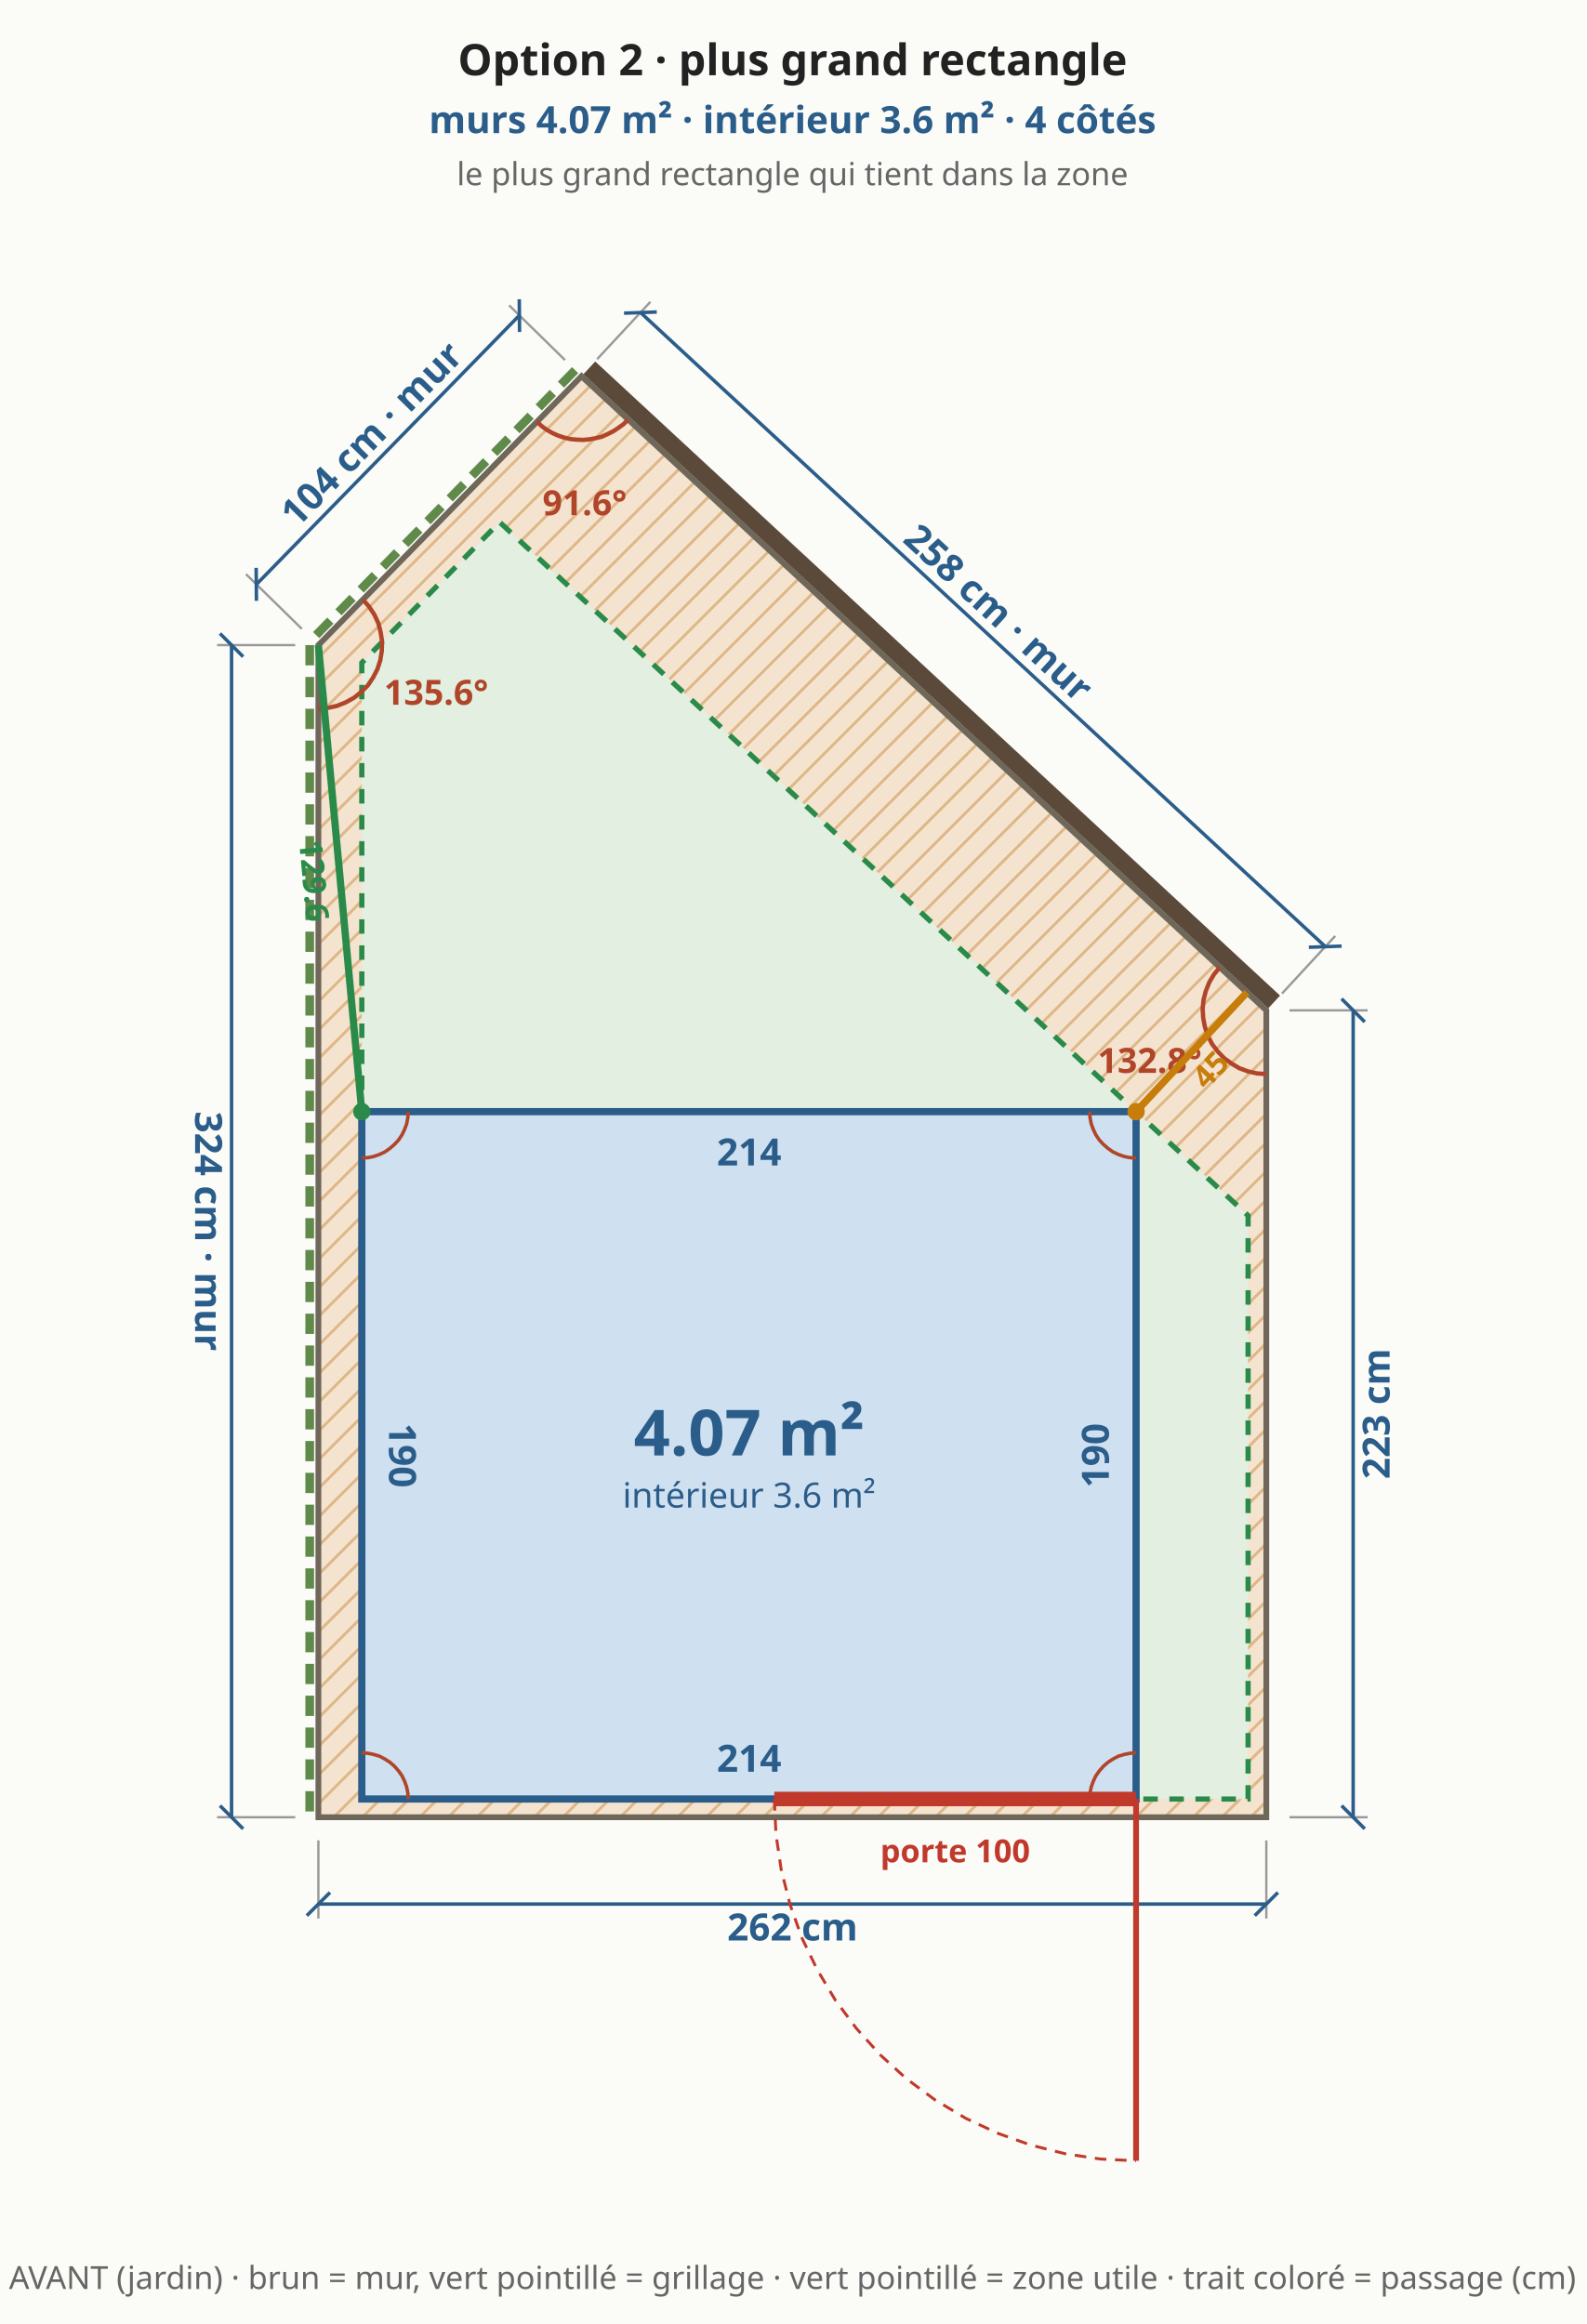
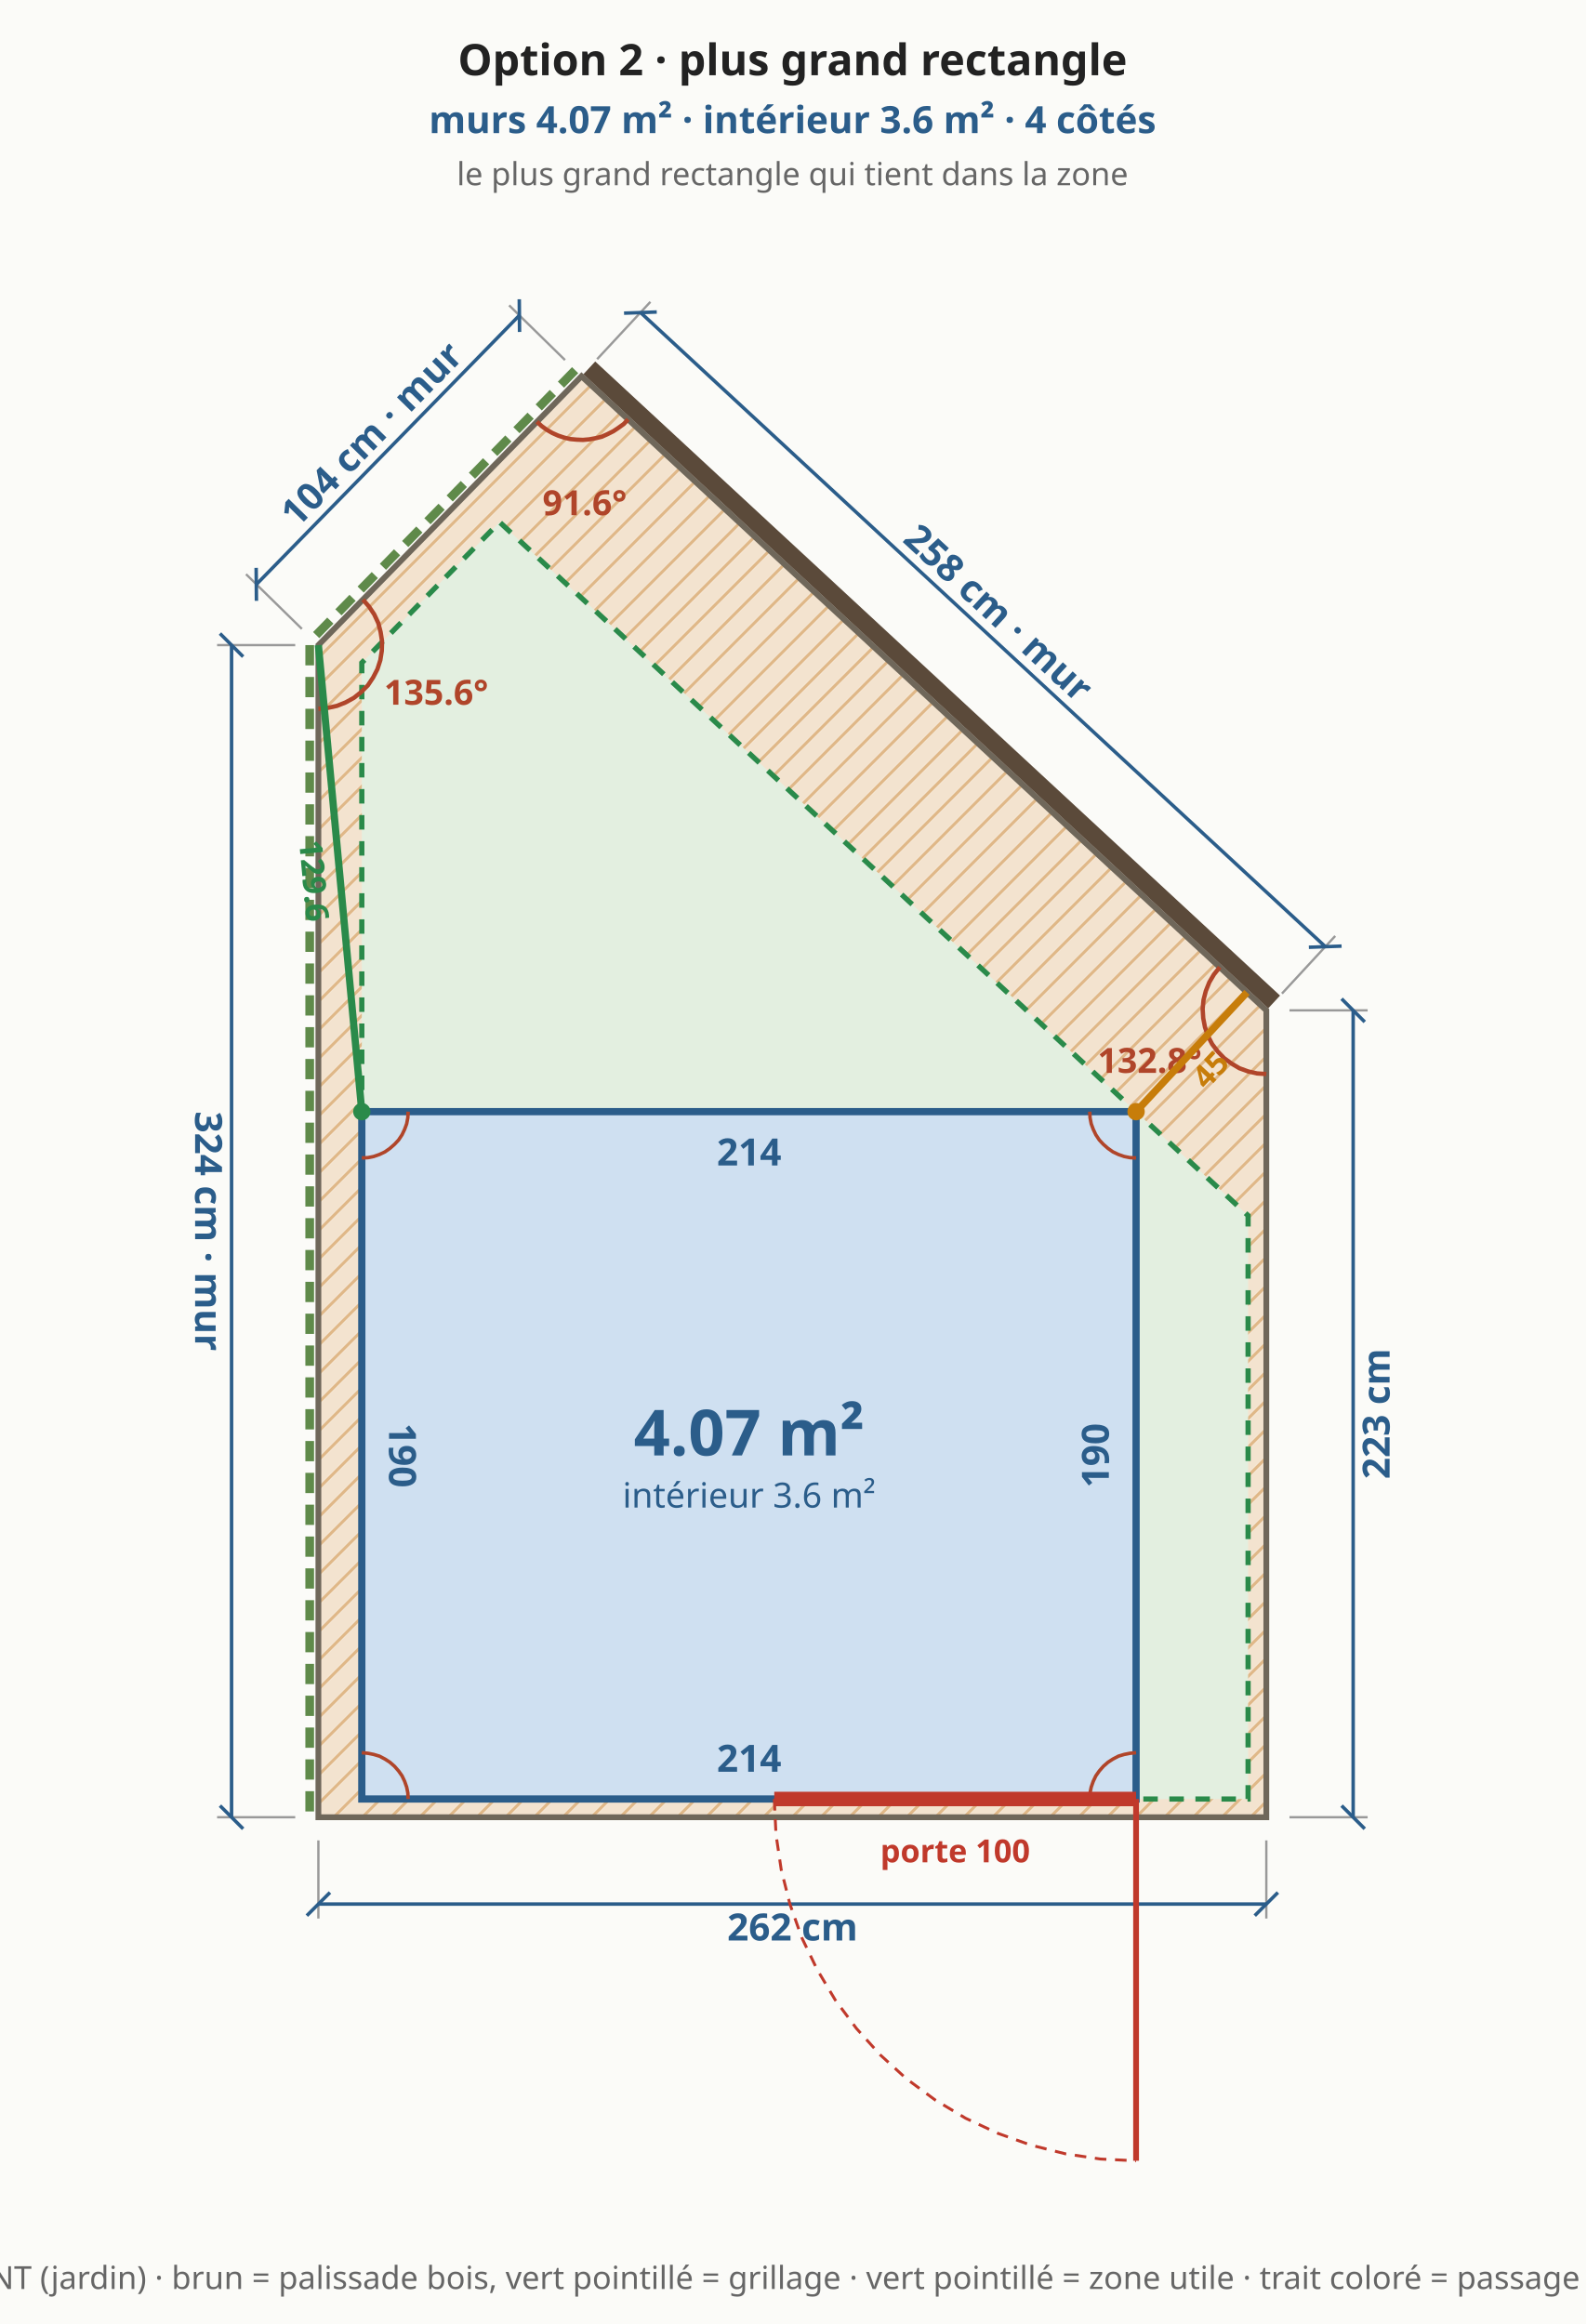
<svg xmlns="http://www.w3.org/2000/svg" viewBox="0 0 548 803" font-family="system-ui,sans-serif" font-size="13">
  <rect width="548" height="803" fill="#fbfbf8" />
  <defs>
    <pattern id="bande" width="7" height="7" patternUnits="userSpaceOnUse" patternTransform="rotate(45)">
      <rect width="7" height="7" fill="#f3e3cf" />
      <line x1="0" y1="0" x2="0" y2="7" stroke="#e0b98a" stroke-width="2" />
    </pattern>
  </defs>
  <polygon points="110.0,627.9 437.5,627.9 437.5,349.1 200.9,130.0 110.0,222.9" fill="url(#bande)" stroke="#6f675a" stroke-width="2" />
  <polygon points="125.0,621.6 431.2,621.6 431.2,420.0 172.6,180.4 125.0,229.0" fill="#e3efe0" stroke="#2a8a4a" stroke-width="1.8" stroke-dasharray="5 4" />
  <line x1="110.0" y1="635.9" x2="110.0" y2="662.9" stroke="#999" stroke-width="0.8" />
  <line x1="437.5" y1="635.9" x2="437.5" y2="662.9" stroke="#999" stroke-width="0.8" />
  <line x1="110.0" y1="657.9" x2="437.5" y2="657.9" stroke="#2b5d8a" stroke-width="1.2" />
  <line x1="106.0" y1="661.9" x2="114.0" y2="653.9" stroke="#2b5d8a" stroke-width="1.2" />
  <line x1="433.5" y1="661.9" x2="441.5" y2="653.9" stroke="#2b5d8a" stroke-width="1.2" />
  <text x="273.8" y="665.9" text-anchor="middle" dominant-baseline="middle" fill="#2b5d8a" font-size="13" font-weight="bold" transform="rotate(0.0 273.8 665.9)">262 cm</text>
  <line x1="445.5" y1="627.9" x2="472.5" y2="627.9" stroke="#999" stroke-width="0.8" />
  <line x1="445.5" y1="349.1" x2="472.5" y2="349.1" stroke="#999" stroke-width="0.8" />
  <line x1="467.5" y1="627.9" x2="467.5" y2="349.1" stroke="#2b5d8a" stroke-width="1.2" />
  <line x1="471.5" y1="631.9" x2="463.5" y2="623.9" stroke="#2b5d8a" stroke-width="1.2" />
  <line x1="471.5" y1="353.1" x2="463.5" y2="345.1" stroke="#2b5d8a" stroke-width="1.2" />
  <text x="475.5" y="488.5" text-anchor="middle" dominant-baseline="middle" fill="#2b5d8a" font-size="13" font-weight="bold" transform="rotate(-90.0 475.5 488.5)">223 cm</text>
  <line x1="440.2" y1="346.2" x2="203.6" y2="127.1" stroke="#5b4a3a" stroke-width="6" />
  <line x1="442.9" y1="343.3" x2="461.3" y2="323.4" stroke="#999" stroke-width="0.8" />
  <line x1="206.3" y1="124.1" x2="224.7" y2="104.3" stroke="#999" stroke-width="0.8" />
  <line x1="457.9" y1="327.1" x2="221.3" y2="108.0" stroke="#2b5d8a" stroke-width="1.2" />
  <line x1="463.5" y1="326.9" x2="452.2" y2="327.3" stroke="#2b5d8a" stroke-width="1.2" />
  <line x1="226.9" y1="107.8" x2="215.6" y2="108.2" stroke="#2b5d8a" stroke-width="1.2" />
  <text x="345.0" y="211.7" text-anchor="middle" dominant-baseline="middle" fill="#2b5d8a" font-size="13" font-weight="bold" transform="rotate(42.8 345.0 211.7)">258 cm · mur</text>
  <line x1="198.7" y1="127.9" x2="107.9" y2="220.8" stroke="#5f8a4a" stroke-width="3" stroke-dasharray="7 4" />
  <line x1="195.2" y1="124.4" x2="175.9" y2="105.5" stroke="#999" stroke-width="0.8" />
  <line x1="104.3" y1="217.3" x2="85.0" y2="198.4" stroke="#999" stroke-width="0.8" />
  <line x1="179.4" y1="109.0" x2="88.6" y2="201.9" stroke="#2b5d8a" stroke-width="1.2" />
  <line x1="179.4" y1="103.4" x2="179.5" y2="114.7" stroke="#2b5d8a" stroke-width="1.2" />
  <line x1="88.5" y1="196.2" x2="88.6" y2="207.6" stroke="#2b5d8a" stroke-width="1.2" />
  <text x="128.3" y="149.9" text-anchor="middle" dominant-baseline="middle" fill="#2b5d8a" font-size="13" font-weight="bold" transform="rotate(-45.6 128.3 149.9)">104 cm · mur</text>
  <line x1="107.0" y1="222.9" x2="107.0" y2="627.9" stroke="#5f8a4a" stroke-width="3" stroke-dasharray="7 4" />
  <line x1="102.0" y1="222.9" x2="75.0" y2="222.9" stroke="#999" stroke-width="0.8" />
  <line x1="102.0" y1="627.9" x2="75.0" y2="627.9" stroke="#999" stroke-width="0.8" />
  <line x1="80.0" y1="222.9" x2="80.0" y2="627.9" stroke="#2b5d8a" stroke-width="1.2" />
  <line x1="76.0" y1="218.9" x2="84.0" y2="226.9" stroke="#2b5d8a" stroke-width="1.2" />
  <line x1="76.0" y1="623.9" x2="84.0" y2="631.9" stroke="#2b5d8a" stroke-width="1.2" />
  <text x="72.0" y="425.4" text-anchor="middle" dominant-baseline="middle" fill="#2b5d8a" font-size="13" font-weight="bold" transform="rotate(90.0 72.0 425.4)">324 cm · mur</text>
  <polyline points="421.4,334.2 419.4,336.7 417.8,339.4 416.6,342.4 415.8,345.5 415.5,348.6 415.7,351.8 416.3,354.9 417.3,357.9 418.8,360.8 420.7,363.3 422.9,365.6 425.5,367.5 428.2,369.1 431.2,370.2 434.3,370.9 437.5,371.1" fill="none" stroke="#b0452a" stroke-width="1.5" />
  <text x="397.2" y="370.7" text-anchor="middle" fill="#b0452a" font-size="12" font-weight="bold">132.8°</text>
  <polyline points="185.5,145.7 187.1,147.2 188.9,148.5 190.8,149.6 192.8,150.5 194.9,151.2 197.0,151.7 199.2,151.9 201.4,152.0 203.6,151.8 205.8,151.4 207.9,150.9 209.9,150.0 211.9,149.0 213.7,147.8 215.5,146.5 217.0,144.9" fill="none" stroke="#b0452a" stroke-width="1.5" />
  <text x="202.0" y="178.0" text-anchor="middle" fill="#b0452a" font-size="12" font-weight="bold">91.6°</text>
  <polyline points="110.0,244.9 113.2,244.6 116.4,243.9 119.4,242.7 122.3,241.1 124.8,239.1 127.1,236.8 128.9,234.1 130.4,231.2 131.4,228.1 131.9,224.9 132.0,221.6 131.5,218.4 130.7,215.3 129.3,212.3 127.5,209.6 125.4,207.2" fill="none" stroke="#b0452a" stroke-width="1.5" />
  <text x="150.7" y="243.5" text-anchor="middle" fill="#b0452a" font-size="12" font-weight="bold">135.6°</text>
  <polygon points="125.0,621.6 392.5,621.6 392.5,384.1 125.0,384.1" fill="#cfe0f1" stroke="#2b5d8a" stroke-width="2.5" />
  <text x="258.8" y="607.6" text-anchor="middle" dominant-baseline="middle" fill="#2b5d8a" font-size="13" font-weight="bold" transform="rotate(0.0 258.8 607.6)">214</text>
  <text x="378.5" y="502.9" text-anchor="middle" dominant-baseline="middle" fill="#2b5d8a" font-size="13" font-weight="bold" transform="rotate(-90.0 378.5 502.9)">190</text>
  <text x="258.8" y="398.1" text-anchor="middle" dominant-baseline="middle" fill="#2b5d8a" font-size="13" font-weight="bold" transform="rotate(0.0 258.8 398.1)">214</text>
  <text x="139.0" y="502.9" text-anchor="middle" dominant-baseline="middle" fill="#2b5d8a" font-size="13" font-weight="bold" transform="rotate(90.0 139.0 502.9)">190</text>
  <polyline points="141.0,621.6 140.9,619.5 140.5,617.5 139.8,615.5 138.9,613.6 137.7,611.9 136.3,610.3 134.7,608.9 133.0,607.8 131.1,606.8 129.1,606.2 127.1,605.8 125.0,605.6" fill="none" stroke="#b0452a" stroke-width="1.2" />
  <polyline points="392.5,605.6 390.4,605.8 388.4,606.2 386.4,606.8 384.5,607.8 382.8,608.9 381.2,610.3 379.8,611.9 378.6,613.6 377.7,615.5 377.0,617.5 376.6,619.5 376.5,621.6" fill="none" stroke="#b0452a" stroke-width="1.2" />
  <polyline points="376.5,384.1 376.6,386.2 377.0,388.3 377.7,390.2 378.6,392.1 379.8,393.9 381.2,395.4 382.8,396.8 384.5,398.0 386.4,398.9 388.4,399.6 390.4,400.0 392.5,400.1" fill="none" stroke="#b0452a" stroke-width="1.2" />
  <polyline points="125.0,400.1 127.1,400.0 129.1,399.6 131.1,398.9 133.0,398.0 134.7,396.8 136.3,395.4 137.7,393.9 138.9,392.1 139.8,390.2 140.5,388.3 140.9,386.2 141.0,384.1" fill="none" stroke="#b0452a" stroke-width="1.2" />
  <line x1="267.5" y1="621.6" x2="392.5" y2="621.6" stroke="#c0392b" stroke-width="5" />
  <line x1="392.5" y1="621.6" x2="392.5" y2="746.6" stroke="#c0392b" stroke-width="2" />
  <polyline points="267.5,621.6 268.1,633.9 269.9,646.0 272.9,657.9 277.0,669.5 282.3,680.5 288.6,691.1 295.9,700.9 304.1,710.0 313.2,718.3 323.1,725.6 333.6,731.9 344.7,737.1 356.2,741.2 368.1,744.2 380.2,746.0 392.5,746.6" fill="none" stroke="#c0392b" stroke-width="1" stroke-dasharray="4 3" />
  <text x="330.0" y="639.6" text-anchor="middle" dominant-baseline="middle" fill="#c0392b" font-size="11" font-weight="bold">porte 100</text>
  <line x1="392.5" y1="384.1" x2="430.8" y2="342.9" stroke="#c77d0a" stroke-width="2.5" />
  <circle cx="392.5" cy="384.1" r="3" fill="#c77d0a" />
  <text x="418.2" y="369.6" text-anchor="middle" dominant-baseline="middle" fill="#c77d0a" font-size="11" font-weight="bold" transform="rotate(-47.2 418.2 369.6)">45</text>
  <line x1="125.0" y1="384.1" x2="110.0" y2="222.9" stroke="#2a8a4a" stroke-width="2.5" />
  <circle cx="125.0" cy="384.1" r="3" fill="#2a8a4a" />
  <text x="108.5" y="304.3" text-anchor="middle" dominant-baseline="middle" fill="#2a8a4a" font-size="11" font-weight="bold" transform="rotate(84.7 108.5 304.3)">129.6</text>
  <text x="258.8" y="502.9" text-anchor="middle" fill="#2b5d8a" font-size="22" font-weight="bold">4.07 m²</text>
  <text x="258.8" y="520.9" text-anchor="middle" fill="#2b5d8a" font-size="12" font-weight="normal">intérieur 3.6 m²</text>
  <text x="273.8" y="26.0" text-anchor="middle" fill="#222" font-size="15" font-weight="bold">Option 2 · plus grand rectangle</text>
  <text x="273.8" y="46.0" text-anchor="middle" fill="#2b5d8a" font-size="13" font-weight="bold">murs 4.07 m² · intérieur 3.6 m² · 4 côtés</text>
  <text x="273.8" y="64.0" text-anchor="middle" fill="#666" font-size="11" font-weight="normal">le plus grand rectangle qui tient dans la zone</text>
-   <text x="273.8" y="790.9" text-anchor="middle" fill="#666" font-size="11" font-weight="normal">AVANT (jardin) · brun = mur, vert pointillé = grillage · vert pointillé = zone utile · trait coloré = passage (cm)</text>
+   <text x="273.8" y="790.9" text-anchor="middle" fill="#666" font-size="11" font-weight="normal">AVANT (jardin) · brun = palissade bois, vert pointillé = grillage · vert pointillé = zone utile · trait coloré = passage (cm)</text>
</svg>
